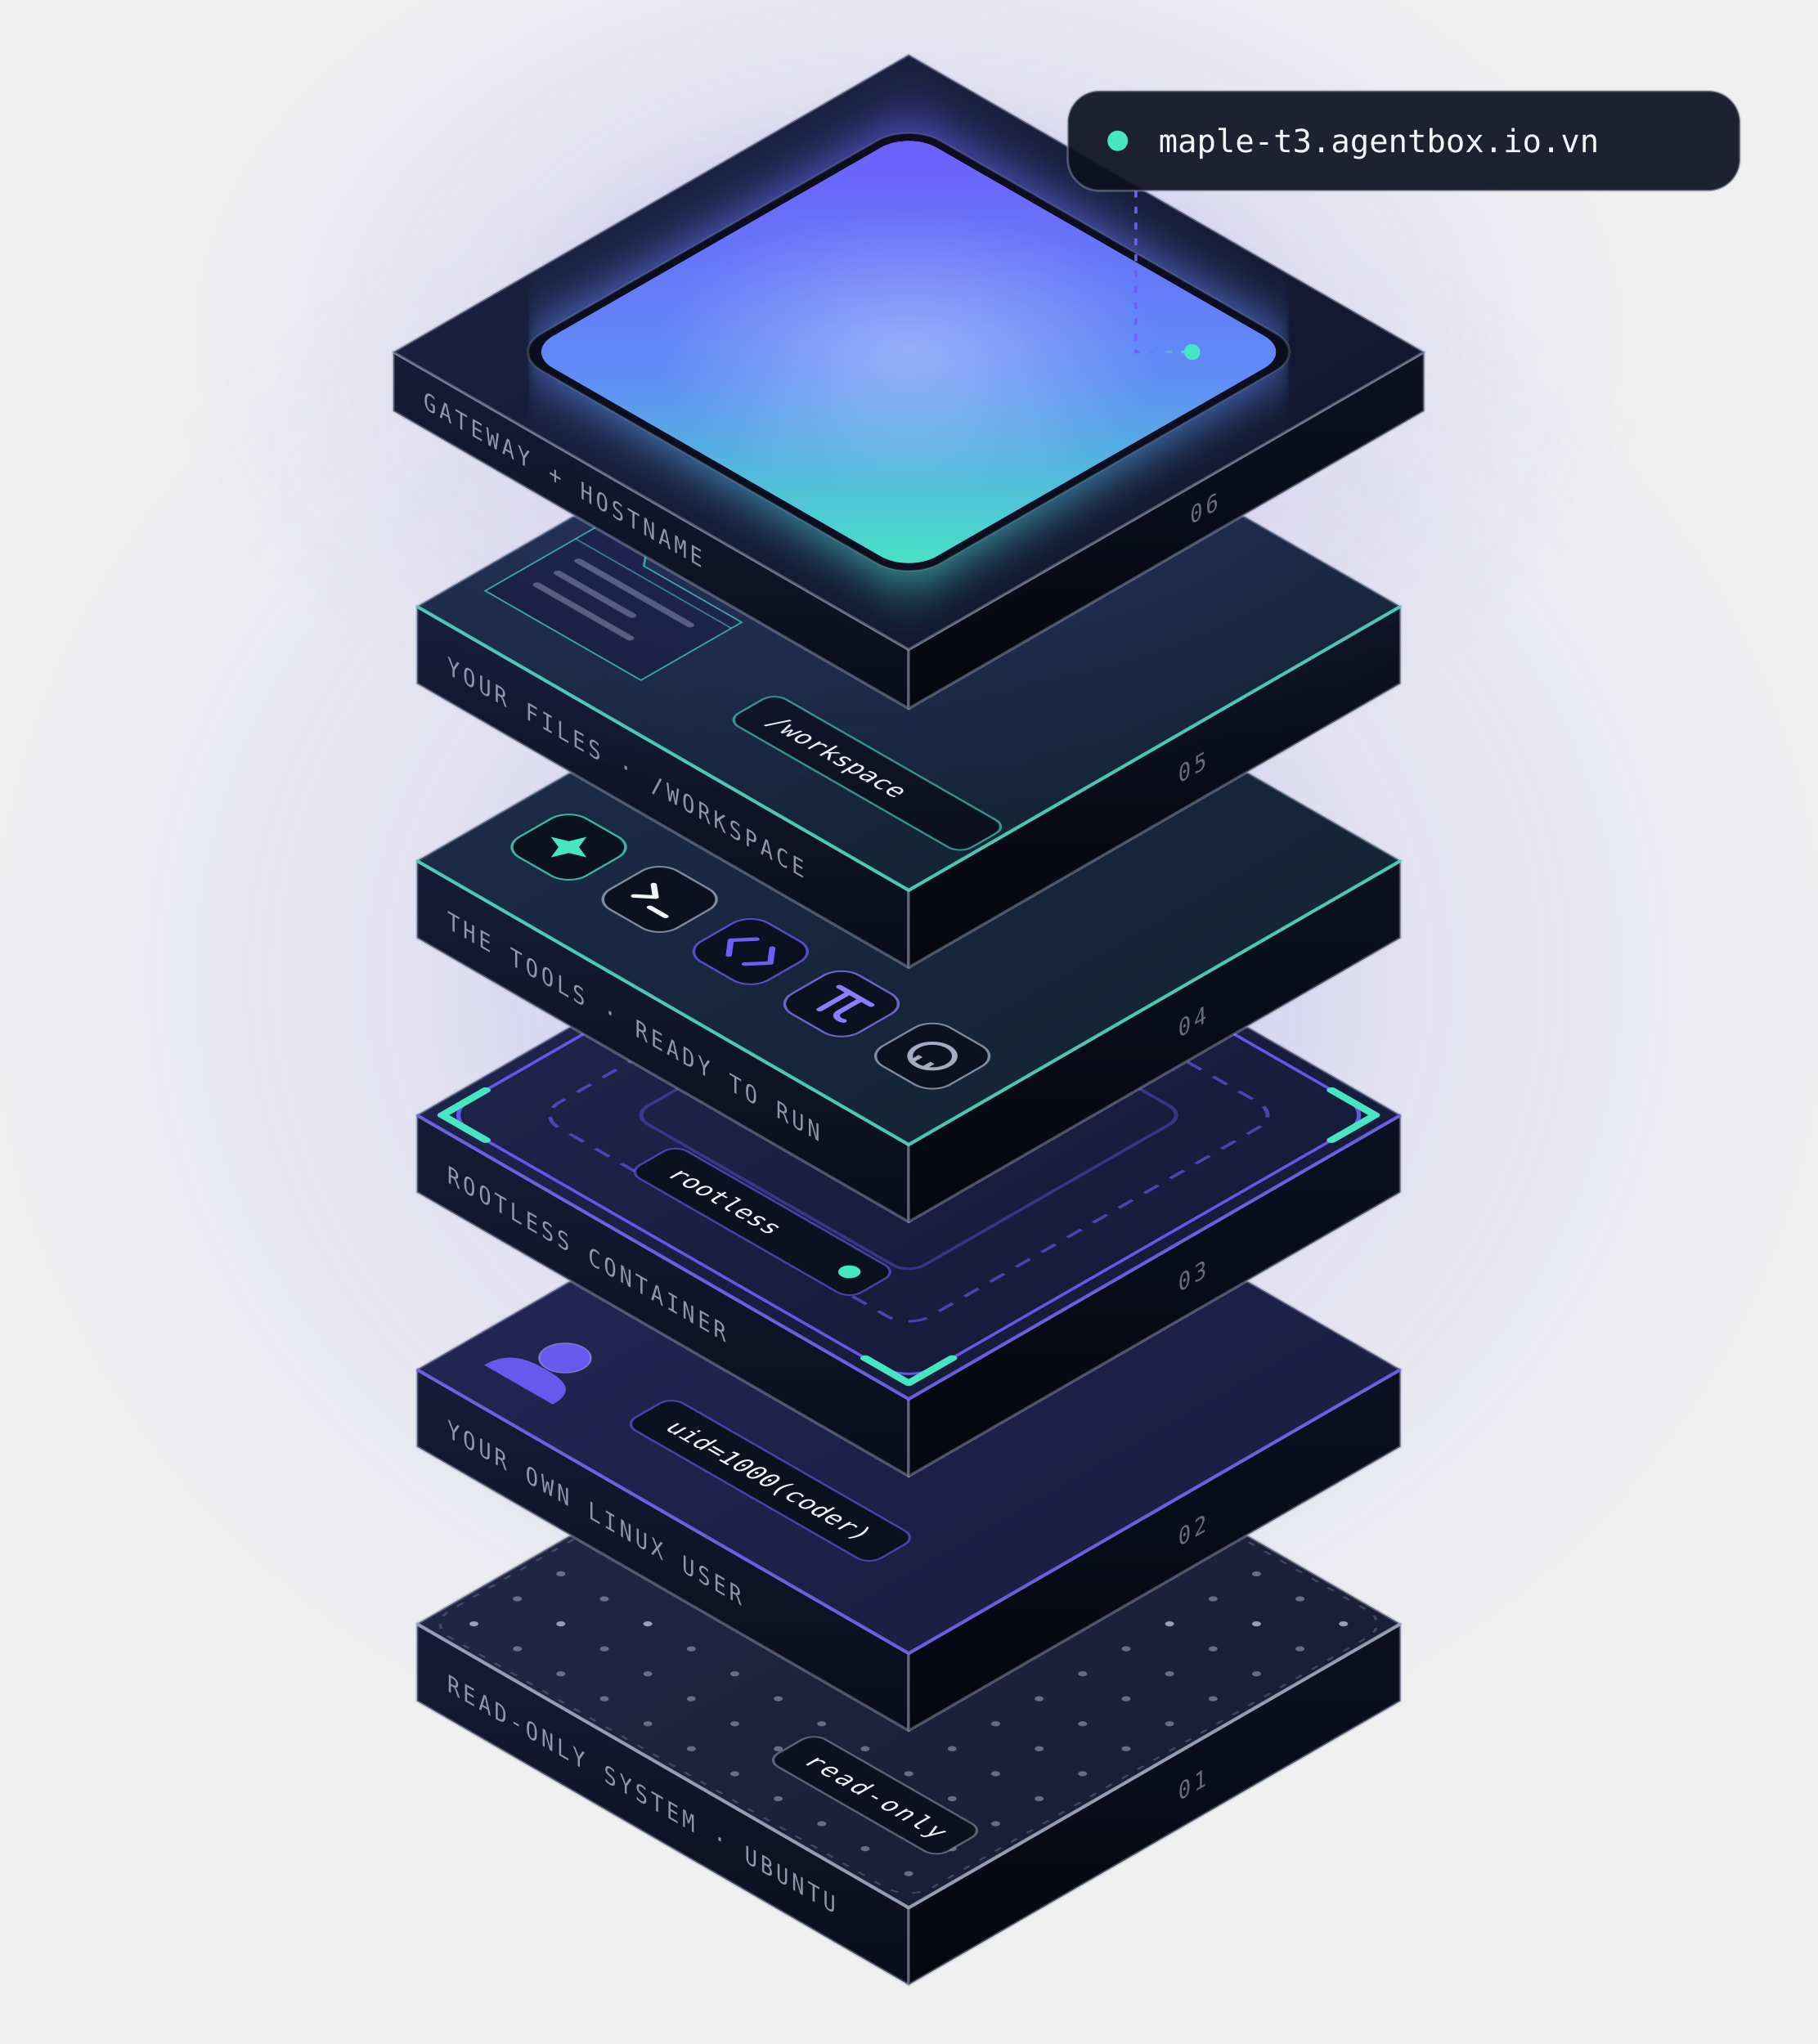
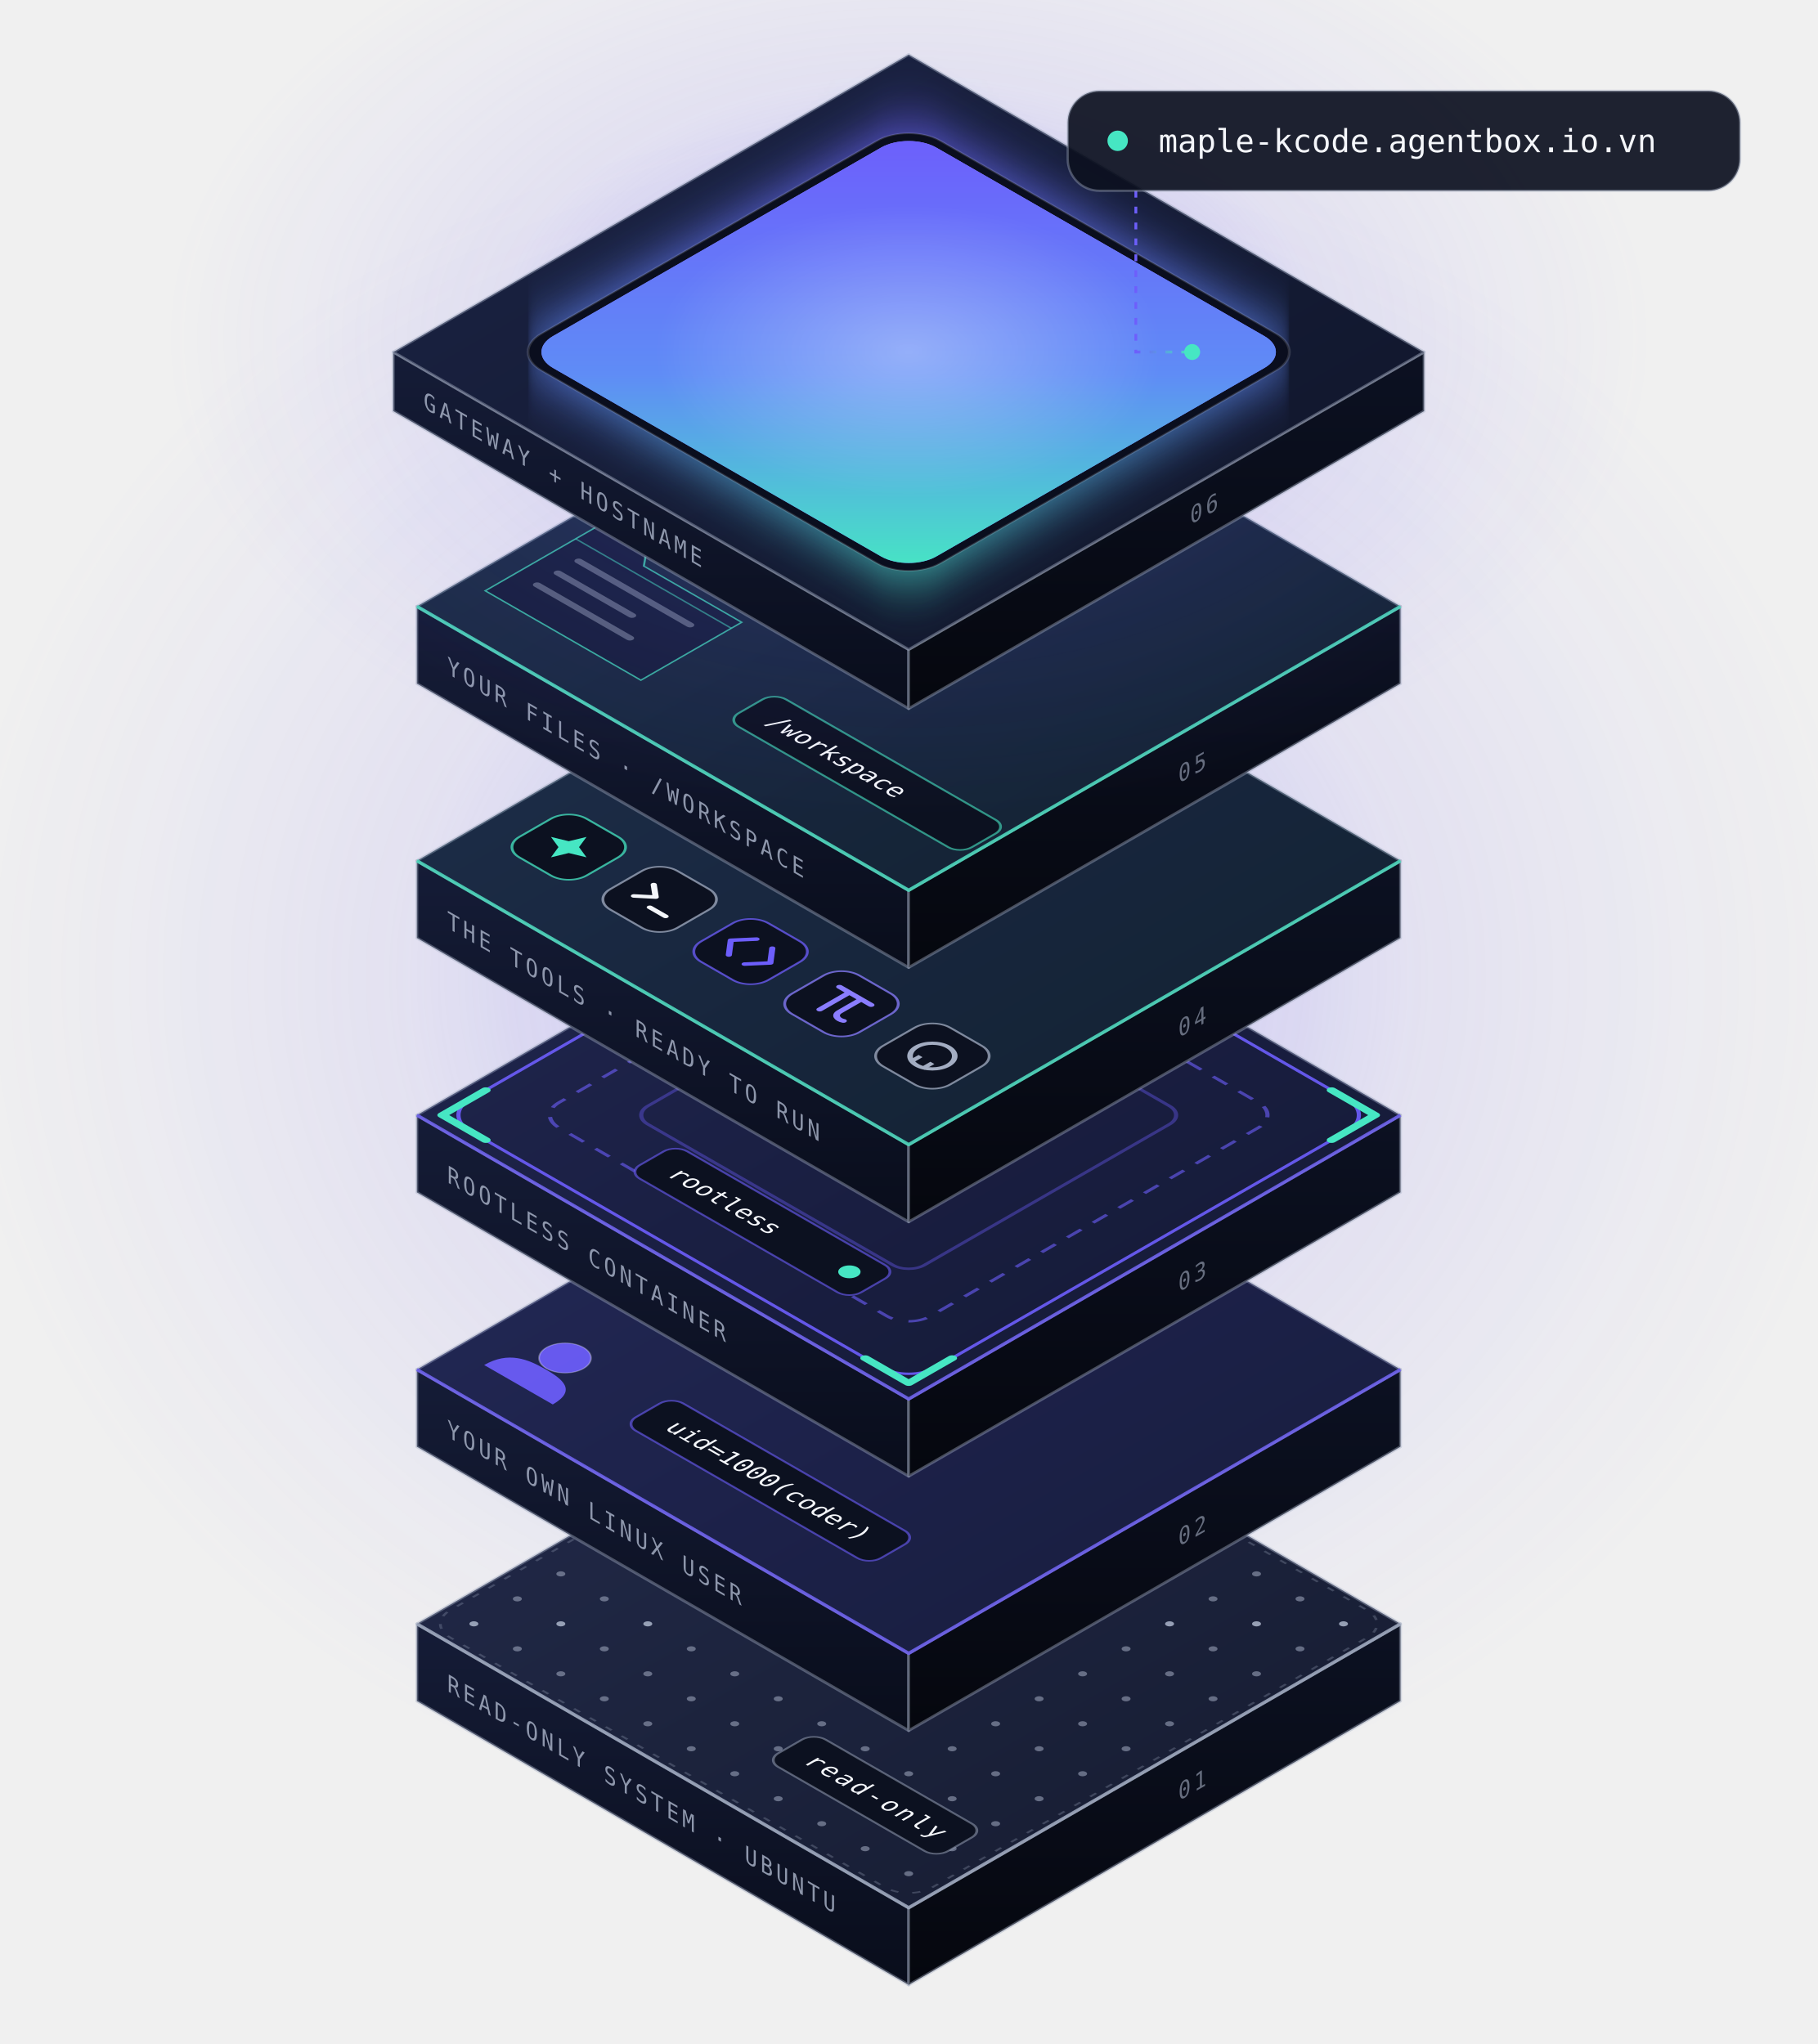
<svg xmlns="http://www.w3.org/2000/svg" viewBox="0 0 800 900" fill="none" aria-hidden="true">
  <defs>
    <linearGradient id="asm-g-L" x1="0" y1="0" x2="0" y2="1">
      <stop offset="0" stop-color="#151C37" />
      <stop offset="1" stop-color="#090D1B" />
    </linearGradient>
    <linearGradient id="asm-g-R" x1="0" y1="0" x2="0" y2="1">
      <stop offset="0" stop-color="#0C1122" />
      <stop offset="1" stop-color="#05070E" />
    </linearGradient>
    <linearGradient id="asm-g-T" x1="0" y1="0" x2="1" y2="1">
      <stop offset="0" stop-color="#1C2446" />
      <stop offset="1" stop-color="#0E1427" />
    </linearGradient>
    <linearGradient id="asm-g-beam" x1="0" y1="0" x2="0" y2="1">
      <stop offset="0" stop-color="#46E6C3" stop-opacity="0" />
      <stop offset="0.5" stop-color="#6D5EFC" stop-opacity="0.5" />
      <stop offset="1" stop-color="#46E6C3" stop-opacity="0" />
    </linearGradient>
    <linearGradient id="asm-g-slot" x1="0" y1="0" x2="1" y2="1">
      <stop offset="0" stop-color="#6D5EFC" />
      <stop offset="0.55" stop-color="#5F8CF6" />
      <stop offset="1" stop-color="#46E6C3" />
    </linearGradient>
    <linearGradient id="asm-g-iris" x1="0" y1="0" x2="1" y2="1">
      <stop offset="0" stop-color="#8A7DFF" />
      <stop offset="1" stop-color="#6D5EFC" />
    </linearGradient>
    <linearGradient id="asm-g-ia" x1="0" y1="0" x2="1" y2="0">
      <stop offset="0" stop-color="#6D5EFC" />
      <stop offset="1" stop-color="#46E6C3" />
    </linearGradient>
    <radialGradient id="asm-g-hi" cx="50%" cy="50%" r="50%">
      <stop offset="0" stop-color="#FFFFFF" stop-opacity="0.6" />
      <stop offset="1" stop-color="#FFFFFF" stop-opacity="0" />
    </radialGradient>
    <radialGradient id="asm-g-halo" cx="50%" cy="50%" r="50%">
      <stop offset="0" stop-color="#6D5EFC" stop-opacity="0.4" />
      <stop offset="0.55" stop-color="#6D5EFC" stop-opacity="0.1" />
      <stop offset="1" stop-color="#6D5EFC" stop-opacity="0" />
    </radialGradient>
    <filter id="asm-g-bl" x="-60%" y="-60%" width="220%" height="220%" color-interpolation-filters="sRGB">
      <feGaussianBlur stdDeviation="14" />
    </filter>
    <filter id="asm-g-bs" x="-60%" y="-60%" width="220%" height="220%" color-interpolation-filters="sRGB">
      <feGaussianBlur stdDeviation="4" />
    </filter>
  </defs>
  <g id="asm-glow" style="opacity:.9">
    <ellipse cx="400" cy="430" rx="420" ry="380" fill="url(#asm-g-halo)" />
  </g>
  <rect id="asm-beam" x="372" y="40" width="56" height="800" fill="url(#asm-g-beam)" filter="url(#asm-g-bl)" opacity=".6" />
  <g id="asm-system">
    <g id="layer-1">
      <polygon points="183.49,715 400,840 400,874 183.49,749" fill="url(#asm-g-L)" stroke="rgba(163,173,194,.42)" stroke-width="1.25" stroke-linejoin="round" />
      <polygon points="400,840 616.51,715 616.51,749 400,874" fill="url(#asm-g-R)" stroke="rgba(163,173,194,.42)" stroke-width="1.25" stroke-linejoin="round" />
      <polygon points="400,590 616.51,715 400,840 183.49,715" fill="url(#asm-g-T)" stroke="rgba(163,173,194,.42)" stroke-width="1.25" stroke-linejoin="round" />
      <polygon points="400,590 616.51,715 400,840 183.49,715" fill="#A3ADC2" fill-opacity="0.05" />
      <g transform="matrix(0.87 0.5 -0.87 0.5 400 715)">
        <circle cx="-110" cy="-110" r="1.6" fill="#A3ADC2" fill-opacity="0.55" />
        <circle cx="-110" cy="-88" r="1.6" fill="#A3ADC2" fill-opacity="0.55" />
        <circle cx="-110" cy="-66" r="1.6" fill="#A3ADC2" fill-opacity="0.55" />
        <circle cx="-110" cy="-44" r="1.6" fill="#A3ADC2" fill-opacity="0.55" />
        <circle cx="-110" cy="-22" r="1.6" fill="#A3ADC2" fill-opacity="0.55" />
        <circle cx="-110" cy="0" r="1.6" fill="#A3ADC2" fill-opacity="0.55" />
        <circle cx="-110" cy="22" r="1.6" fill="#A3ADC2" fill-opacity="0.55" />
        <circle cx="-110" cy="44" r="1.6" fill="#A3ADC2" fill-opacity="0.55" />
        <circle cx="-110" cy="66" r="1.6" fill="#A3ADC2" fill-opacity="0.55" />
        <circle cx="-110" cy="88" r="1.6" fill="#A3ADC2" fill-opacity="0.55" />
        <circle cx="-110" cy="110" r="1.6" fill="#A3ADC2" fill-opacity="0.9" />
        <circle cx="-88" cy="-110" r="1.6" fill="#A3ADC2" fill-opacity="0.55" />
        <circle cx="-88" cy="-88" r="1.6" fill="#A3ADC2" fill-opacity="0.55" />
        <circle cx="-88" cy="-66" r="1.6" fill="#A3ADC2" fill-opacity="0.55" />
        <circle cx="-88" cy="-44" r="1.6" fill="#A3ADC2" fill-opacity="0.55" />
        <circle cx="-88" cy="-22" r="1.6" fill="#A3ADC2" fill-opacity="0.55" />
        <circle cx="-88" cy="0" r="1.6" fill="#A3ADC2" fill-opacity="0.55" />
        <circle cx="-88" cy="22" r="1.6" fill="#A3ADC2" fill-opacity="0.55" />
        <circle cx="-88" cy="44" r="1.6" fill="#A3ADC2" fill-opacity="0.55" />
        <circle cx="-88" cy="66" r="1.6" fill="#A3ADC2" fill-opacity="0.55" />
        <circle cx="-88" cy="88" r="1.6" fill="#A3ADC2" fill-opacity="0.9" />
        <circle cx="-88" cy="110" r="1.6" fill="#A3ADC2" fill-opacity="0.55" />
        <circle cx="-66" cy="-110" r="1.6" fill="#A3ADC2" fill-opacity="0.55" />
        <circle cx="-66" cy="-88" r="1.6" fill="#A3ADC2" fill-opacity="0.55" />
        <circle cx="-66" cy="-66" r="1.6" fill="#A3ADC2" fill-opacity="0.55" />
        <circle cx="-66" cy="-44" r="1.6" fill="#A3ADC2" fill-opacity="0.55" />
        <circle cx="-66" cy="-22" r="1.6" fill="#A3ADC2" fill-opacity="0.55" />
        <circle cx="-66" cy="0" r="1.6" fill="#A3ADC2" fill-opacity="0.55" />
        <circle cx="-66" cy="22" r="1.6" fill="#A3ADC2" fill-opacity="0.55" />
        <circle cx="-66" cy="44" r="1.6" fill="#A3ADC2" fill-opacity="0.55" />
        <circle cx="-66" cy="66" r="1.6" fill="#A3ADC2" fill-opacity="0.9" />
        <circle cx="-66" cy="88" r="1.6" fill="#A3ADC2" fill-opacity="0.55" />
        <circle cx="-66" cy="110" r="1.6" fill="#A3ADC2" fill-opacity="0.55" />
        <circle cx="-44" cy="-110" r="1.6" fill="#A3ADC2" fill-opacity="0.55" />
        <circle cx="-44" cy="-88" r="1.6" fill="#A3ADC2" fill-opacity="0.55" />
        <circle cx="-44" cy="-66" r="1.6" fill="#A3ADC2" fill-opacity="0.55" />
        <circle cx="-44" cy="-44" r="1.6" fill="#A3ADC2" fill-opacity="0.55" />
        <circle cx="-44" cy="-22" r="1.6" fill="#A3ADC2" fill-opacity="0.55" />
        <circle cx="-44" cy="0" r="1.6" fill="#A3ADC2" fill-opacity="0.55" />
        <circle cx="-44" cy="22" r="1.6" fill="#A3ADC2" fill-opacity="0.55" />
        <circle cx="-44" cy="44" r="1.6" fill="#A3ADC2" fill-opacity="0.9" />
        <circle cx="-44" cy="66" r="1.6" fill="#A3ADC2" fill-opacity="0.55" />
        <circle cx="-44" cy="88" r="1.6" fill="#A3ADC2" fill-opacity="0.55" />
        <circle cx="-44" cy="110" r="1.6" fill="#A3ADC2" fill-opacity="0.55" />
        <circle cx="-22" cy="-110" r="1.6" fill="#A3ADC2" fill-opacity="0.55" />
        <circle cx="-22" cy="-88" r="1.6" fill="#A3ADC2" fill-opacity="0.55" />
        <circle cx="-22" cy="-66" r="1.6" fill="#A3ADC2" fill-opacity="0.55" />
        <circle cx="-22" cy="-44" r="1.6" fill="#A3ADC2" fill-opacity="0.55" />
        <circle cx="-22" cy="-22" r="1.6" fill="#A3ADC2" fill-opacity="0.55" />
        <circle cx="-22" cy="0" r="1.6" fill="#A3ADC2" fill-opacity="0.55" />
        <circle cx="-22" cy="22" r="1.6" fill="#A3ADC2" fill-opacity="0.9" />
        <circle cx="-22" cy="44" r="1.6" fill="#A3ADC2" fill-opacity="0.55" />
        <circle cx="-22" cy="66" r="1.6" fill="#A3ADC2" fill-opacity="0.55" />
        <circle cx="-22" cy="88" r="1.6" fill="#A3ADC2" fill-opacity="0.55" />
        <circle cx="-22" cy="110" r="1.6" fill="#A3ADC2" fill-opacity="0.55" />
        <circle cx="0" cy="-110" r="1.6" fill="#A3ADC2" fill-opacity="0.55" />
        <circle cx="0" cy="-88" r="1.6" fill="#A3ADC2" fill-opacity="0.55" />
        <circle cx="0" cy="-66" r="1.6" fill="#A3ADC2" fill-opacity="0.55" />
        <circle cx="0" cy="-44" r="1.6" fill="#A3ADC2" fill-opacity="0.55" />
        <circle cx="0" cy="-22" r="1.6" fill="#A3ADC2" fill-opacity="0.55" />
        <circle cx="0" cy="0" r="1.6" fill="#A3ADC2" fill-opacity="0.9" />
        <circle cx="0" cy="22" r="1.6" fill="#A3ADC2" fill-opacity="0.55" />
        <circle cx="0" cy="44" r="1.6" fill="#A3ADC2" fill-opacity="0.55" />
        <circle cx="0" cy="66" r="1.6" fill="#A3ADC2" fill-opacity="0.55" />
        <circle cx="0" cy="88" r="1.6" fill="#A3ADC2" fill-opacity="0.55" />
        <circle cx="0" cy="110" r="1.6" fill="#A3ADC2" fill-opacity="0.55" />
        <circle cx="22" cy="-110" r="1.6" fill="#A3ADC2" fill-opacity="0.55" />
        <circle cx="22" cy="-88" r="1.6" fill="#A3ADC2" fill-opacity="0.55" />
        <circle cx="22" cy="-66" r="1.6" fill="#A3ADC2" fill-opacity="0.55" />
        <circle cx="22" cy="-44" r="1.6" fill="#A3ADC2" fill-opacity="0.55" />
        <circle cx="22" cy="-22" r="1.6" fill="#A3ADC2" fill-opacity="0.9" />
        <circle cx="22" cy="0" r="1.6" fill="#A3ADC2" fill-opacity="0.55" />
        <circle cx="22" cy="22" r="1.6" fill="#A3ADC2" fill-opacity="0.55" />
        <circle cx="22" cy="44" r="1.6" fill="#A3ADC2" fill-opacity="0.55" />
        <circle cx="22" cy="66" r="1.6" fill="#A3ADC2" fill-opacity="0.55" />
        <circle cx="22" cy="88" r="1.6" fill="#A3ADC2" fill-opacity="0.55" />
        <circle cx="22" cy="110" r="1.6" fill="#A3ADC2" fill-opacity="0.55" />
        <circle cx="44" cy="-110" r="1.6" fill="#A3ADC2" fill-opacity="0.55" />
        <circle cx="44" cy="-88" r="1.6" fill="#A3ADC2" fill-opacity="0.55" />
        <circle cx="44" cy="-66" r="1.6" fill="#A3ADC2" fill-opacity="0.55" />
        <circle cx="44" cy="-44" r="1.6" fill="#A3ADC2" fill-opacity="0.9" />
        <circle cx="44" cy="-22" r="1.6" fill="#A3ADC2" fill-opacity="0.55" />
        <circle cx="44" cy="0" r="1.6" fill="#A3ADC2" fill-opacity="0.55" />
        <circle cx="44" cy="22" r="1.6" fill="#A3ADC2" fill-opacity="0.55" />
        <circle cx="44" cy="44" r="1.6" fill="#A3ADC2" fill-opacity="0.55" />
        <circle cx="44" cy="66" r="1.6" fill="#A3ADC2" fill-opacity="0.55" />
        <circle cx="44" cy="88" r="1.6" fill="#A3ADC2" fill-opacity="0.55" />
        <circle cx="44" cy="110" r="1.6" fill="#A3ADC2" fill-opacity="0.55" />
        <circle cx="66" cy="-110" r="1.6" fill="#A3ADC2" fill-opacity="0.55" />
        <circle cx="66" cy="-88" r="1.6" fill="#A3ADC2" fill-opacity="0.55" />
        <circle cx="66" cy="-66" r="1.6" fill="#A3ADC2" fill-opacity="0.9" />
        <circle cx="66" cy="-44" r="1.6" fill="#A3ADC2" fill-opacity="0.55" />
        <circle cx="66" cy="-22" r="1.6" fill="#A3ADC2" fill-opacity="0.55" />
        <circle cx="66" cy="0" r="1.6" fill="#A3ADC2" fill-opacity="0.55" />
        <circle cx="66" cy="22" r="1.6" fill="#A3ADC2" fill-opacity="0.55" />
        <circle cx="66" cy="44" r="1.6" fill="#A3ADC2" fill-opacity="0.55" />
        <circle cx="66" cy="66" r="1.6" fill="#A3ADC2" fill-opacity="0.55" />
        <circle cx="66" cy="88" r="1.6" fill="#A3ADC2" fill-opacity="0.55" />
        <circle cx="66" cy="110" r="1.6" fill="#A3ADC2" fill-opacity="0.55" />
        <circle cx="88" cy="-110" r="1.6" fill="#A3ADC2" fill-opacity="0.55" />
        <circle cx="88" cy="-88" r="1.6" fill="#A3ADC2" fill-opacity="0.9" />
        <circle cx="88" cy="-66" r="1.6" fill="#A3ADC2" fill-opacity="0.55" />
        <circle cx="88" cy="-44" r="1.6" fill="#A3ADC2" fill-opacity="0.55" />
        <circle cx="88" cy="-22" r="1.6" fill="#A3ADC2" fill-opacity="0.55" />
        <circle cx="88" cy="0" r="1.6" fill="#A3ADC2" fill-opacity="0.55" />
        <circle cx="88" cy="22" r="1.6" fill="#A3ADC2" fill-opacity="0.55" />
        <circle cx="88" cy="44" r="1.6" fill="#A3ADC2" fill-opacity="0.55" />
        <circle cx="88" cy="66" r="1.6" fill="#A3ADC2" fill-opacity="0.55" />
        <circle cx="88" cy="88" r="1.6" fill="#A3ADC2" fill-opacity="0.55" />
        <circle cx="88" cy="110" r="1.6" fill="#A3ADC2" fill-opacity="0.55" />
        <circle cx="110" cy="-110" r="1.6" fill="#A3ADC2" fill-opacity="0.9" />
        <circle cx="110" cy="-88" r="1.6" fill="#A3ADC2" fill-opacity="0.55" />
        <circle cx="110" cy="-66" r="1.6" fill="#A3ADC2" fill-opacity="0.55" />
        <circle cx="110" cy="-44" r="1.6" fill="#A3ADC2" fill-opacity="0.55" />
        <circle cx="110" cy="-22" r="1.6" fill="#A3ADC2" fill-opacity="0.55" />
        <circle cx="110" cy="0" r="1.6" fill="#A3ADC2" fill-opacity="0.55" />
        <circle cx="110" cy="22" r="1.6" fill="#A3ADC2" fill-opacity="0.55" />
        <circle cx="110" cy="44" r="1.6" fill="#A3ADC2" fill-opacity="0.55" />
        <circle cx="110" cy="66" r="1.6" fill="#A3ADC2" fill-opacity="0.55" />
        <circle cx="110" cy="88" r="1.6" fill="#A3ADC2" fill-opacity="0.55" />
        <circle cx="110" cy="110" r="1.6" fill="#A3ADC2" fill-opacity="0.55" />
        <rect x="-122" y="-122" width="244" height="244" rx="12" stroke="#A3ADC2" stroke-opacity=".28" stroke-dasharray="3 5" />
        <g transform="translate(30 84)">
          <rect x="-6" y="-12" width="86" height="24" rx="6" fill="#0C1120" stroke="#A3ADC2" stroke-opacity=".5" />
          <text x="4" y="4" font-family="'JetBrains Mono',ui-monospace,monospace" font-size="11" font-weight="500" letter-spacing="1" fill="#F4F6FA">read-only</text>
        </g>
      </g>
      <g transform="matrix(0.87 0.5 0 1 291.75 777.5)">
        <text x="-109" y="21.58" font-family="'JetBrains Mono',ui-monospace,monospace" font-size="10.5" font-weight="500" letter-spacing="1.6" fill="#A3ADC2" fill-opacity=".85">READ-ONLY SYSTEM · UBUNTU</text>
      </g>
      <g transform="matrix(0.87 -0.5 0 1 508.25 777.5)">
        <text x="12" y="21.58" font-family="'JetBrains Mono',ui-monospace,monospace" font-size="10.5" font-weight="500" letter-spacing="1.6" fill="#A3ADC2" fill-opacity=".6">01</text>
      </g>
      <polyline points="183.49,715 400,840 616.51,715" stroke="#A3ADC2" stroke-opacity=".75" stroke-width="1.5" stroke-linejoin="round" />
    </g>
  </g>
  <g id="asm-user">
    <g id="layer-2">
      <polygon points="183.49,603 400,728 400,762 183.49,637" fill="url(#asm-g-L)" stroke="rgba(163,173,194,.42)" stroke-width="1.25" stroke-linejoin="round" />
      <polygon points="400,728 616.51,603 616.51,637 400,762" fill="url(#asm-g-R)" stroke="rgba(163,173,194,.42)" stroke-width="1.25" stroke-linejoin="round" />
      <polygon points="400,478 616.51,603 400,728 183.49,603" fill="url(#asm-g-T)" stroke="rgba(163,173,194,.42)" stroke-width="1.25" stroke-linejoin="round" />
      <polygon points="400,478 616.51,603 400,728 183.49,603" fill="#6D5EFC" fill-opacity="0.1" />
      <g transform="matrix(0.87 0.5 -0.87 0.5 400 603)">
        <g transform="translate(-92 98) scale(.62)">
          <circle cx="0" cy="-26" r="15" fill="#6D5EFC" fill-opacity=".92" />
          <path d="M-28 12 C-28 -8 -14 -10 0 -10 C14 -10 28 -8 28 12 Z" fill="#6D5EFC" fill-opacity=".92" />
          <circle cx="0" cy="-26" r="15" stroke="#fff" stroke-opacity=".3" />
        </g>
        <g transform="translate(-42 84)">
          <rect x="-6" y="-12" width="124" height="24" rx="6" fill="#0C1120" stroke="#6D5EFC" stroke-opacity=".6" />
          <text x="6" y="4" font-family="'JetBrains Mono',ui-monospace,monospace" font-size="11" font-weight="500" fill="#F4F6FA">uid=1000(coder)</text>
        </g>
        <rect x="-110" y="-50" width="90" height="4" rx="2" fill="#A3ADC2" fill-opacity=".35" />
        <rect x="-110" y="-36" width="60" height="4" rx="2" fill="#A3ADC2" fill-opacity=".35" />
        <rect x="-110" y="-22" width="74" height="4" rx="2" fill="#A3ADC2" fill-opacity=".35" />
      </g>
      <g transform="matrix(0.87 0.5 0 1 291.75 665.5)">
        <text x="-109" y="21.58" font-family="'JetBrains Mono',ui-monospace,monospace" font-size="10.5" font-weight="500" letter-spacing="1.6" fill="#A3ADC2" fill-opacity=".85">YOUR OWN LINUX USER</text>
      </g>
      <g transform="matrix(0.87 -0.5 0 1 508.25 665.5)">
        <text x="12" y="21.58" font-family="'JetBrains Mono',ui-monospace,monospace" font-size="10.5" font-weight="500" letter-spacing="1.6" fill="#A3ADC2" fill-opacity=".6">02</text>
      </g>
      <polyline points="183.49,603 400,728 616.51,603" stroke="#6D5EFC" stroke-opacity=".75" stroke-width="1.5" stroke-linejoin="round" />
    </g>
  </g>
  <g id="asm-container">
    <g id="layer-3">
      <polygon points="183.49,491 400,616 400,650 183.49,525" fill="url(#asm-g-L)" stroke="rgba(163,173,194,.42)" stroke-width="1.25" stroke-linejoin="round" />
      <polygon points="400,616 616.51,491 616.51,525 400,650" fill="url(#asm-g-R)" stroke="rgba(163,173,194,.42)" stroke-width="1.25" stroke-linejoin="round" />
      <polygon points="400,366 616.51,491 400,616 183.49,491" fill="url(#asm-g-T)" stroke="rgba(163,173,194,.42)" stroke-width="1.25" stroke-linejoin="round" />
      <polygon points="400,366 616.51,491 400,616 183.49,491" fill="#6D5EFC" fill-opacity="0.06" />
      <g transform="matrix(0.87 0.5 -0.87 0.5 400 491)">
        <rect x="-118" y="-118" width="236" height="236" rx="14" stroke="#6D5EFC" stroke-opacity="0.9" stroke-width="1.5" />
        <rect x="-94" y="-94" width="188" height="188" rx="11" stroke="#6D5EFC" stroke-opacity="0.6" stroke-width="1.5" stroke-dasharray="7 6" />
        <rect x="-70" y="-70" width="140" height="140" rx="8" stroke="#6D5EFC" stroke-opacity="0.38" stroke-width="1.5" />
        <path d="M-118 -118 h22 M-118 -118 v22" stroke="#46E6C3" stroke-width="3.5" stroke-linecap="round" />
        <path d="M-118 118 h22 M-118 118 v-22" stroke="#46E6C3" stroke-width="3.5" stroke-linecap="round" />
        <path d="M118 -118 h-22 M118 -118 v22" stroke="#46E6C3" stroke-width="3.5" stroke-linecap="round" />
        <path d="M118 118 h-22 M118 118 v-22" stroke="#46E6C3" stroke-width="3.5" stroke-linecap="round" />
        <g transform="translate(-40 84)">
          <rect x="-6" y="-12" width="112" height="24" rx="6" fill="#0C1120" stroke="#6D5EFC" stroke-opacity=".6" />
          <text x="5" y="4" font-family="'JetBrains Mono',ui-monospace,monospace" font-size="11" font-weight="500" fill="#F4F6FA">rootless</text>
          <circle cx="94" cy="0" r="4" fill="#46E6C3" />
        </g>
      </g>
      <g transform="matrix(0.87 0.5 0 1 291.75 553.5)">
        <text x="-109" y="21.58" font-family="'JetBrains Mono',ui-monospace,monospace" font-size="10.5" font-weight="500" letter-spacing="1.6" fill="#A3ADC2" fill-opacity=".85">ROOTLESS CONTAINER</text>
      </g>
      <g transform="matrix(0.87 -0.5 0 1 508.25 553.5)">
        <text x="12" y="21.58" font-family="'JetBrains Mono',ui-monospace,monospace" font-size="10.5" font-weight="500" letter-spacing="1.6" fill="#A3ADC2" fill-opacity=".6">03</text>
      </g>
      <polyline points="183.49,491 400,616 616.51,491" stroke="#6D5EFC" stroke-opacity=".75" stroke-width="1.5" stroke-linejoin="round" />
    </g>
  </g>
  <g id="asm-tools">
    <g id="layer-4">
      <polygon points="183.49,379 400,504 400,538 183.49,413" fill="url(#asm-g-L)" stroke="rgba(163,173,194,.42)" stroke-width="1.25" stroke-linejoin="round" />
      <polygon points="400,504 616.51,379 616.51,413 400,538" fill="url(#asm-g-R)" stroke="rgba(163,173,194,.42)" stroke-width="1.25" stroke-linejoin="round" />
      <polygon points="400,254 616.51,379 400,504 183.49,379" fill="url(#asm-g-T)" stroke="rgba(163,173,194,.42)" stroke-width="1.25" stroke-linejoin="round" />
      <polygon points="400,254 616.51,379 400,504 183.49,379" fill="#46E6C3" fill-opacity="0.06" />
      <g transform="matrix(0.87 0.5 -0.87 0.5 400 379)">
        <g transform="translate(-92 80)">
          <rect x="-17" y="-17" width="34" height="34" rx="9" fill="#0C1120" stroke="#46E6C3" stroke-opacity=".75" />
          <path d="M0 -9 L2.6 -2.6 L9 0 L2.6 2.6 L0 9 L-2.6 2.6 L-9 0 L-2.6 -2.6Z" fill="#46E6C3" />
        </g>
        <g transform="translate(-46 80)">
          <rect x="-17" y="-17" width="34" height="34" rx="9" fill="#0C1120" stroke="#A3ADC2" stroke-opacity=".75" />
          <path d="M-8 -5 L-2 0 L-8 5 M1 6 H9" stroke="#F4F6FA" stroke-width="2.2" stroke-linecap="round" stroke-linejoin="round" />
        </g>
        <g transform="translate(0 80)">
          <rect x="-17" y="-17" width="34" height="34" rx="9" fill="#0C1120" stroke="#6D5EFC" stroke-opacity=".75" />
          <path d="M-4 -7 L-10 0 L-4 7 M4 -7 L10 0 L4 7" stroke="#6D5EFC" stroke-width="2.2" stroke-linecap="round" stroke-linejoin="round" />
        </g>
        <g transform="translate(46 80)">
          <rect x="-17" y="-17" width="34" height="34" rx="9" fill="#0C1120" stroke="#8A7DFF" stroke-opacity=".75" />
          <path d="M-8 -7 H8 M-3 -7 V8 M3 -7 V4 C3 7 6 8 8 7" stroke="#8A7DFF" stroke-width="2.4" stroke-linecap="round" stroke-linejoin="round" />
        </g>
        <g transform="translate(92 80)">
          <rect x="-17" y="-17" width="34" height="34" rx="9" fill="#0C1120" stroke="#A3ADC2" stroke-opacity=".75" />
          <circle r="8" stroke="#A3ADC2" stroke-width="2" />
          <path d="M-3 8 V3 M3 8 V3" stroke="#A3ADC2" stroke-width="2" />
        </g>
      </g>
      <g transform="matrix(0.87 0.5 0 1 291.75 441.5)">
        <text x="-109" y="21.58" font-family="'JetBrains Mono',ui-monospace,monospace" font-size="10.5" font-weight="500" letter-spacing="1.6" fill="#A3ADC2" fill-opacity=".85">THE TOOLS · READY TO RUN</text>
      </g>
      <g transform="matrix(0.87 -0.5 0 1 508.25 441.5)">
        <text x="12" y="21.58" font-family="'JetBrains Mono',ui-monospace,monospace" font-size="10.5" font-weight="500" letter-spacing="1.6" fill="#A3ADC2" fill-opacity=".6">04</text>
      </g>
      <polyline points="183.49,379 400,504 616.51,379" stroke="#46E6C3" stroke-opacity=".75" stroke-width="1.5" stroke-linejoin="round" />
    </g>
  </g>
  <g id="asm-files">
    <g id="layer-5">
      <polygon points="183.49,267 400,392 400,426 183.49,301" fill="url(#asm-g-L)" stroke="rgba(163,173,194,.42)" stroke-width="1.25" stroke-linejoin="round" />
      <polygon points="400,392 616.51,267 616.51,301 400,426" fill="url(#asm-g-R)" stroke="rgba(163,173,194,.42)" stroke-width="1.25" stroke-linejoin="round" />
      <polygon points="400,142 616.51,267 400,392 183.49,267" fill="url(#asm-g-T)" stroke="rgba(163,173,194,.42)" stroke-width="1.25" stroke-linejoin="round" />
      <polygon points="400,142 616.51,267 400,392 183.49,267" fill="#46E6C3" fill-opacity="0.06" />
      <g transform="matrix(0.87 0.5 -0.87 0.5 400 267)">
        <g transform="translate(-36 56) scale(.75)">
          <path d="M-104 -20 h30 l9 11 h66 v68 h-105 z" fill="#161E3C" stroke="#46E6C3" stroke-opacity=".7" />
          <path d="M-104 -2 h105" stroke="#46E6C3" stroke-opacity=".5" />
          <rect x="-92" y="8" width="79.2" height="4" rx="2" fill="#A3ADC2" fill-opacity=".45" />
          <rect x="-92" y="22" width="54.0" height="4" rx="2" fill="#A3ADC2" fill-opacity=".45" />
          <rect x="-92" y="36" width="66.6" height="4" rx="2" fill="#A3ADC2" fill-opacity=".45" />
        </g>
        <g transform="translate(10 84)">
          <rect x="-6" y="-12" width="118" height="24" rx="6" fill="#0C1120" stroke="#46E6C3" stroke-opacity=".6" />
          <text x="5" y="4" font-family="'JetBrains Mono',ui-monospace,monospace" font-size="11" font-weight="500" fill="#F4F6FA">/workspace</text>
        </g>
      </g>
      <g transform="matrix(0.87 0.5 0 1 291.75 329.5)">
        <text x="-109" y="21.58" font-family="'JetBrains Mono',ui-monospace,monospace" font-size="10.5" font-weight="500" letter-spacing="1.6" fill="#A3ADC2" fill-opacity=".85">YOUR FILES · /WORKSPACE</text>
      </g>
      <g transform="matrix(0.87 -0.5 0 1 508.25 329.5)">
        <text x="12" y="21.58" font-family="'JetBrains Mono',ui-monospace,monospace" font-size="10.5" font-weight="500" letter-spacing="1.6" fill="#A3ADC2" fill-opacity=".6">05</text>
      </g>
      <polyline points="183.49,267 400,392 616.51,267" stroke="#46E6C3" stroke-opacity=".75" stroke-width="1.5" stroke-linejoin="round" />
    </g>
  </g>
  <g id="asm-lid">
    <g id="layer-6">
      <g id="asm-lid-glow" style="opacity:var(--box-light,1)">
        <ellipse cx="400" cy="149" rx="330" ry="210" fill="url(#asm-g-halo)" />
      </g>
      <polygon points="173.1,155 400,286 400,312 173.1,181" fill="url(#asm-g-L)" stroke="rgba(163,173,194,.42)" stroke-width="1.25" stroke-linejoin="round" />
      <polygon points="400,286 626.9,155 626.9,181 400,312" fill="url(#asm-g-R)" stroke="rgba(163,173,194,.42)" stroke-width="1.25" stroke-linejoin="round" />
      <polygon points="400,24 626.9,155 400,286 173.1,155" fill="url(#asm-g-T)" stroke="rgba(163,173,194,.42)" stroke-width="1.25" stroke-linejoin="round" />
      <g transform="matrix(0.87 0.5 -0.87 0.5 400 155)">
        <g style="opacity:var(--box-light,1)">
          <rect x="-101.0" y="-101.0" width="202.0" height="202.0" rx="16" fill="url(#asm-g-slot)" filter="url(#asm-g-bl)" opacity=".9" />
        </g>
        <rect x="-101.0" y="-101.0" width="202.0" height="202.0" rx="16" fill="#0A0E1E" stroke="rgba(255,255,255,.14)" />
        <rect x="-97.0" y="-97.0" width="194.0" height="194.0" rx="14" fill="url(#asm-g-iris)" />
        <rect x="-97.0" y="-97.0" width="194.0" height="194.0" rx="14" fill="url(#asm-g-slot)" style="opacity:var(--box-aurora,1)" />
        <circle r="90.9" fill="url(#asm-g-hi)" opacity=".55" />
      </g>
      <g transform="matrix(0.87 0.5 0 1 286.55 220.5)">
        <text x="-115" y="16.64" font-family="'JetBrains Mono',ui-monospace,monospace" font-size="10.5" font-weight="500" letter-spacing="1.6" fill="#A3ADC2" fill-opacity=".85">GATEWAY + HOSTNAME</text>
      </g>
      <g transform="matrix(0.87 -0.5 0 1 513.45 220.5)">
        <text x="12" y="16.64" font-family="'JetBrains Mono',ui-monospace,monospace" font-size="10.5" font-weight="500" letter-spacing="1.6" fill="#A3ADC2" fill-opacity=".6">06</text>
      </g>
    </g>
  </g>
  <g id="asm-plate">
    <path d="M500 84 L500 155 L524.79 155" stroke="url(#asm-g-ia)" stroke-width="1.25" stroke-dasharray="3 4" />
    <circle cx="524.79" cy="155" r="3.5" fill="#46E6C3" />
    <rect x="470" y="40" width="296" height="44" rx="14" fill="#0C1120" fill-opacity=".92" stroke="rgba(163,173,194,.4)" />
    <circle cx="492" cy="62.0" r="4.5" fill="#46E6C3" />
-     <text id="asm-plate-text" x="510" y="67.0" font-family="'JetBrains Mono',ui-monospace,monospace" font-size="14" font-weight="500" fill="#F4F6FA">maple-t3.agentbox.io.vn</text>
+     <text id="asm-plate-text" x="510" y="67.0" font-family="'JetBrains Mono',ui-monospace,monospace" font-size="14" font-weight="500" fill="#F4F6FA">maple-kcode.agentbox.io.vn</text>
  </g>
</svg>
